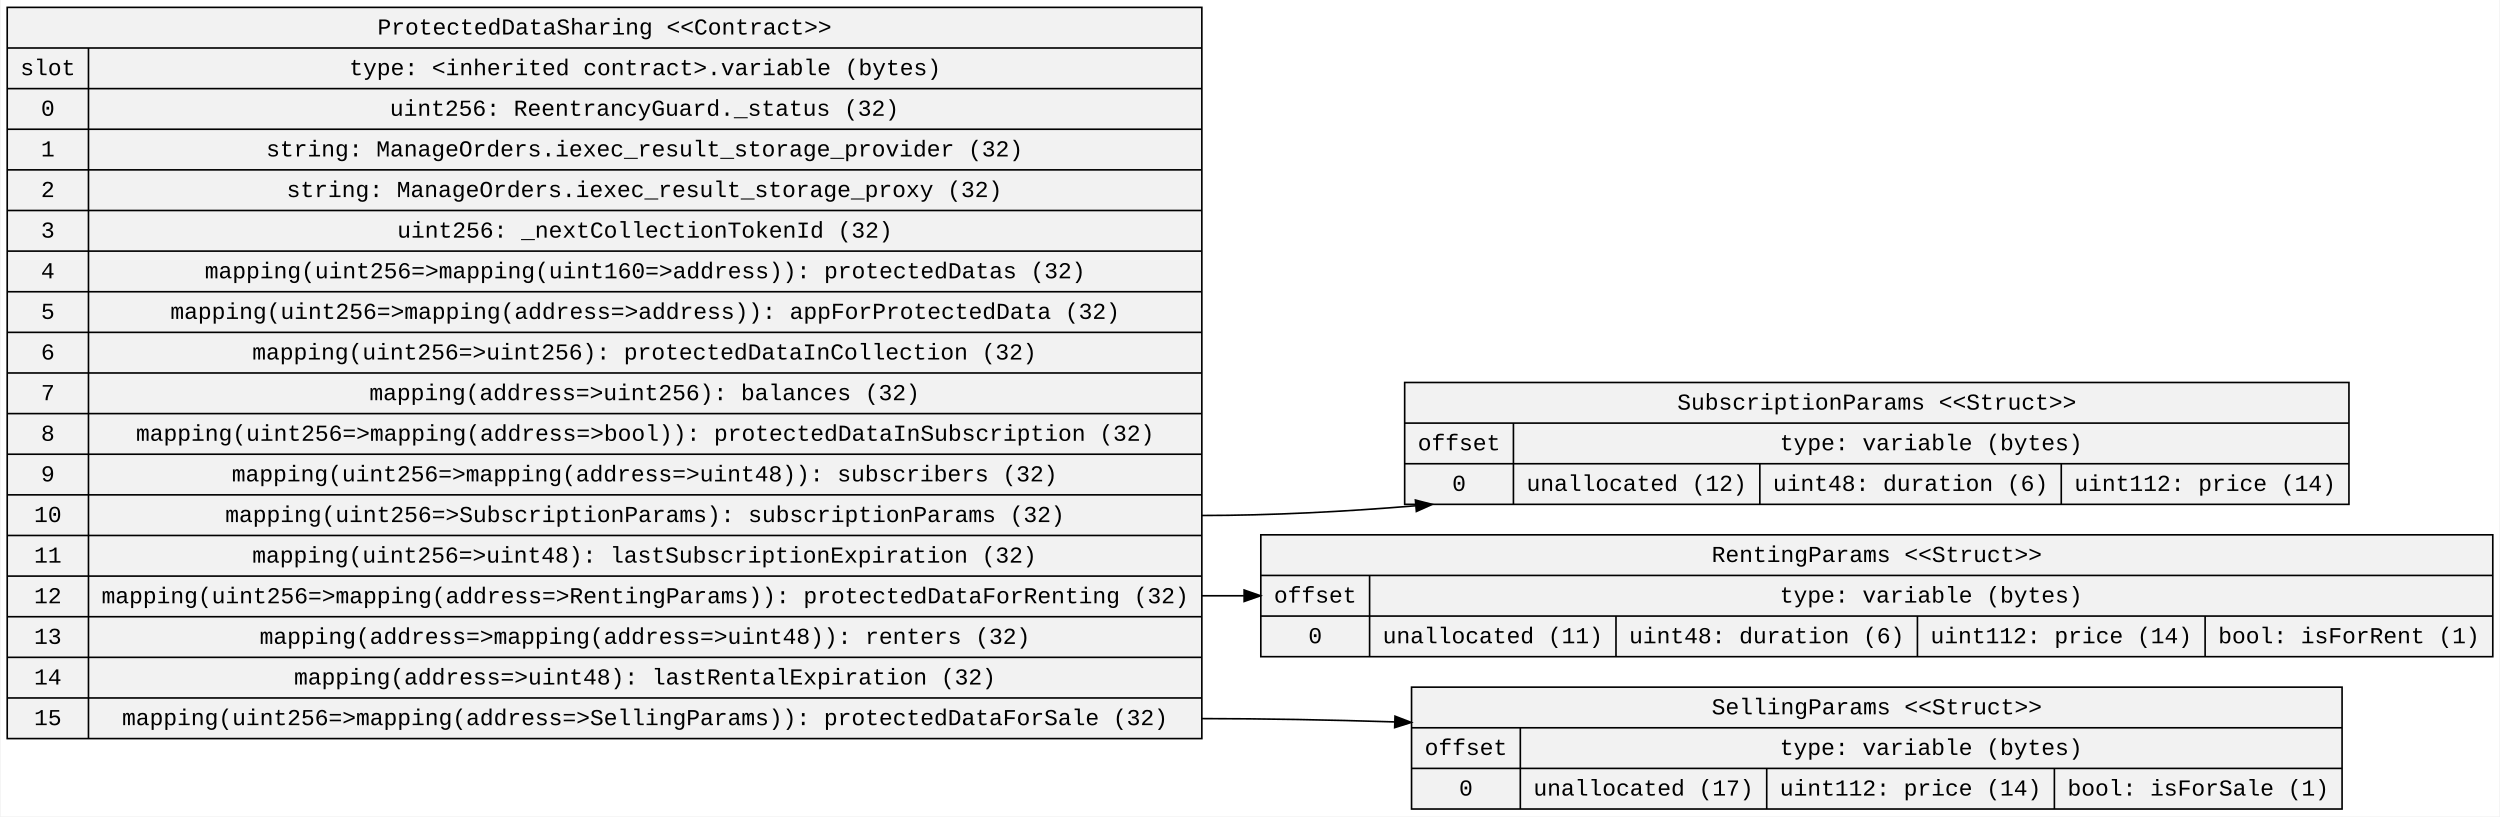
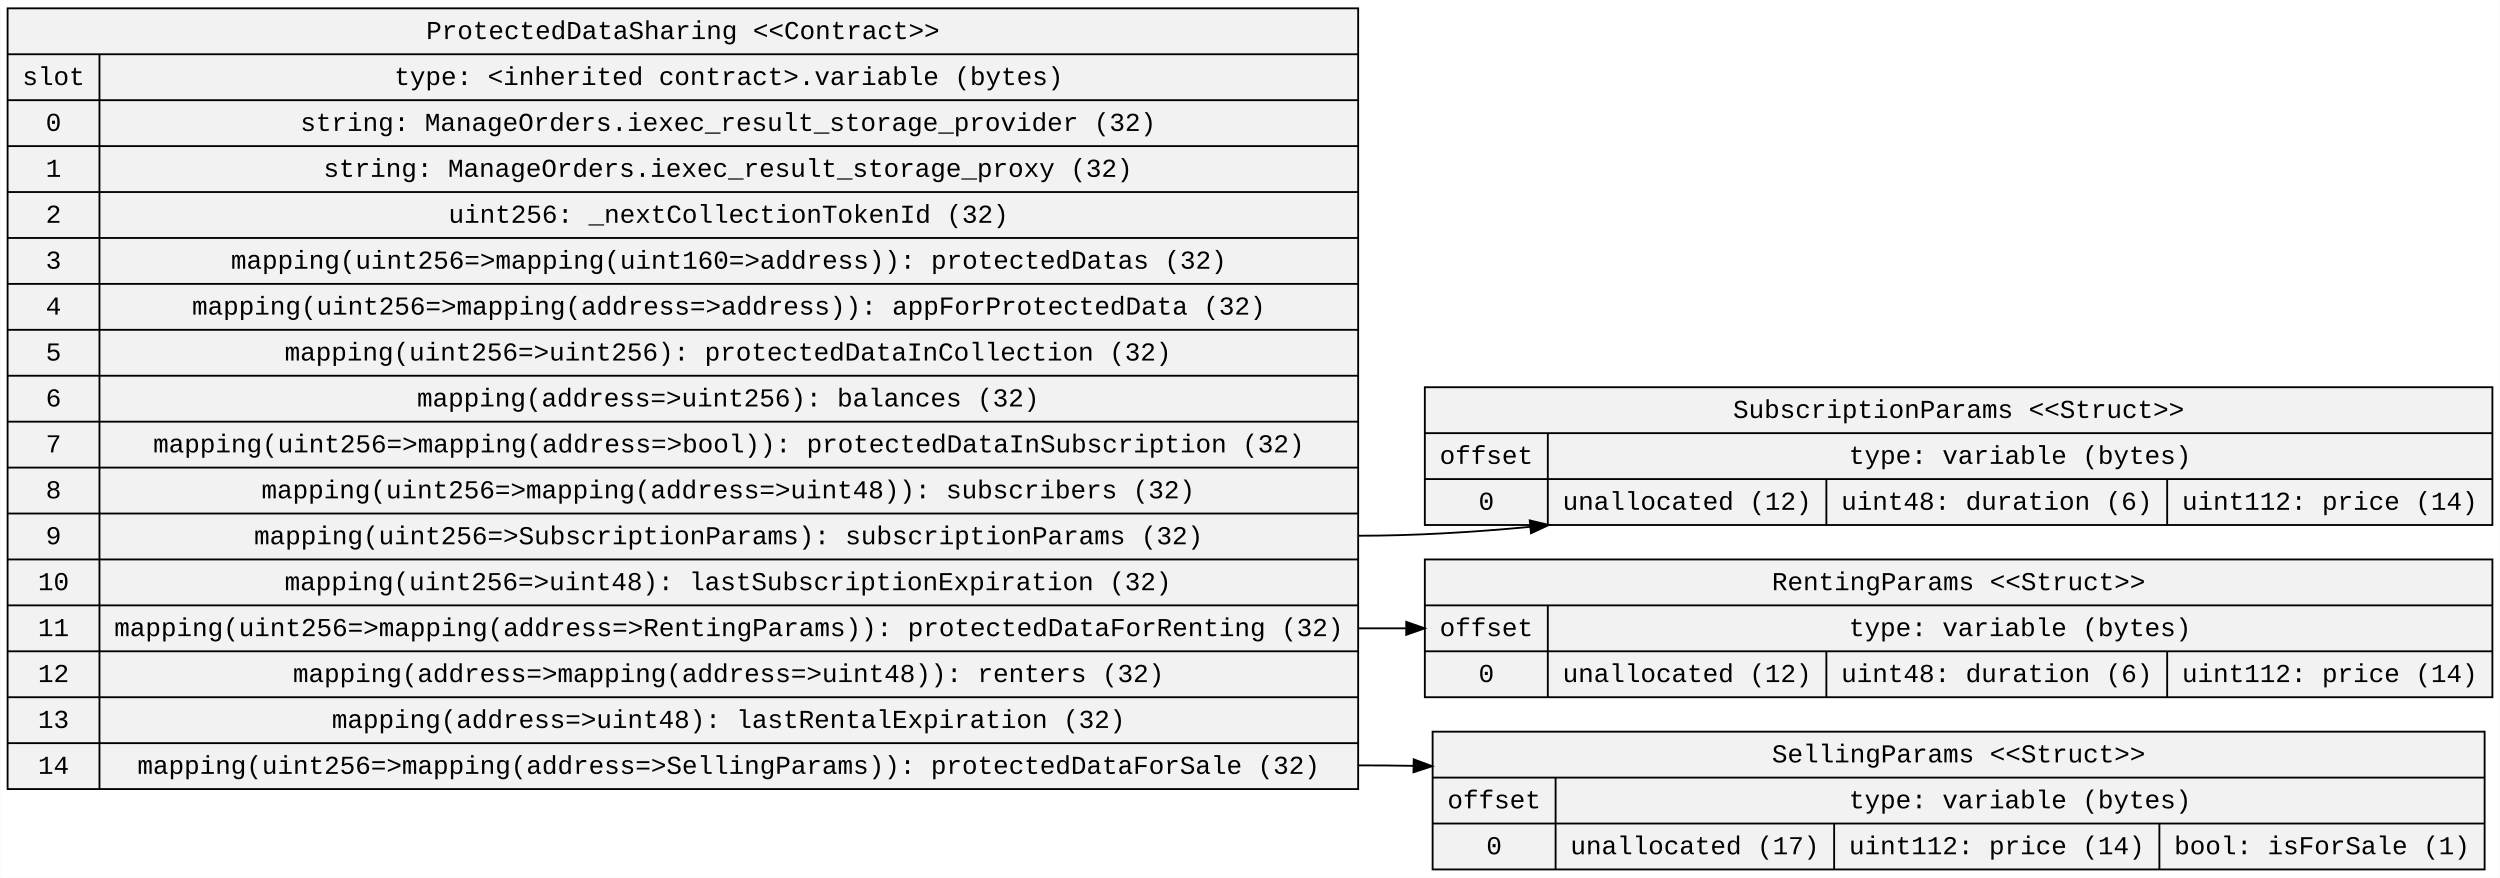
- <svg xmlns="http://www.w3.org/2000/svg" width="1525pt" height="498pt" viewBox="0.00 0.00 1525.42 498.40">
-   <g id="graph0" class="graph" transform="scale(1 1) rotate(0) translate(4 494.4)">
-     <polygon fill="white" stroke="transparent" points="-4,4 -4,-494.4 1521.42,-494.4 1521.42,4 -4,4" />
+ <svg xmlns="http://www.w3.org/2000/svg" width="1350pt" height="474pt" viewBox="0.00 0.00 1349.80 474.00">
+   <g id="graph0" class="graph" transform="scale(1 1) rotate(0) translate(4 470)">
+     <polygon fill="white" stroke="transparent" points="-4,4 -4,-470 1345.8,-470 1345.8,4 -4,4" />
    <g id="node1" class="node">
-       <polygon fill="#f2f2f2" stroke="black" points="0,-43.5 0,-489.9 729.31,-489.9 729.31,-43.5 0,-43.5" />
-       <text text-anchor="middle" x="364.66" y="-473.3" font-family="Courier New" font-size="14.00">ProtectedDataSharing &lt;&lt;Contract&gt;&gt;</text>
-       <polyline fill="none" stroke="black" points="0,-465.1 729.31,-465.1 " />
-       <text text-anchor="middle" x="24.8" y="-448.5" font-family="Courier New" font-size="14.00">slot</text>
-       <polyline fill="none" stroke="black" points="0,-440.3 49.61,-440.3 " />
-       <text text-anchor="middle" x="24.8" y="-423.7" font-family="Courier New" font-size="14.00">0</text>
-       <polyline fill="none" stroke="black" points="0,-415.5 49.61,-415.5 " />
-       <text text-anchor="middle" x="24.8" y="-398.9" font-family="Courier New" font-size="14.00">1</text>
-       <polyline fill="none" stroke="black" points="0,-390.7 49.61,-390.7 " />
-       <text text-anchor="middle" x="24.8" y="-374.1" font-family="Courier New" font-size="14.00">2</text>
-       <polyline fill="none" stroke="black" points="0,-365.9 49.61,-365.9 " />
-       <text text-anchor="middle" x="24.8" y="-349.3" font-family="Courier New" font-size="14.00">3</text>
-       <polyline fill="none" stroke="black" points="0,-341.1 49.61,-341.1 " />
-       <text text-anchor="middle" x="24.8" y="-324.5" font-family="Courier New" font-size="14.00">4</text>
-       <polyline fill="none" stroke="black" points="0,-316.3 49.61,-316.3 " />
-       <text text-anchor="middle" x="24.8" y="-299.7" font-family="Courier New" font-size="14.00">5</text>
-       <polyline fill="none" stroke="black" points="0,-291.5 49.61,-291.5 " />
-       <text text-anchor="middle" x="24.8" y="-274.9" font-family="Courier New" font-size="14.00">6</text>
-       <polyline fill="none" stroke="black" points="0,-266.7 49.61,-266.7 " />
-       <text text-anchor="middle" x="24.8" y="-250.1" font-family="Courier New" font-size="14.00">7</text>
-       <polyline fill="none" stroke="black" points="0,-241.9 49.61,-241.9 " />
-       <text text-anchor="middle" x="24.8" y="-225.3" font-family="Courier New" font-size="14.00">8</text>
-       <polyline fill="none" stroke="black" points="0,-217.1 49.61,-217.1 " />
-       <text text-anchor="middle" x="24.8" y="-200.5" font-family="Courier New" font-size="14.00">9</text>
-       <polyline fill="none" stroke="black" points="0,-192.3 49.61,-192.3 " />
-       <text text-anchor="middle" x="24.8" y="-175.7" font-family="Courier New" font-size="14.00">10</text>
-       <polyline fill="none" stroke="black" points="0,-167.5 49.61,-167.5 " />
-       <text text-anchor="middle" x="24.8" y="-150.9" font-family="Courier New" font-size="14.00">11</text>
-       <polyline fill="none" stroke="black" points="0,-142.7 49.61,-142.7 " />
-       <text text-anchor="middle" x="24.8" y="-126.1" font-family="Courier New" font-size="14.00">12</text>
-       <polyline fill="none" stroke="black" points="0,-117.9 49.61,-117.9 " />
-       <text text-anchor="middle" x="24.8" y="-101.3" font-family="Courier New" font-size="14.00">13</text>
-       <polyline fill="none" stroke="black" points="0,-93.1 49.61,-93.1 " />
-       <text text-anchor="middle" x="24.8" y="-76.5" font-family="Courier New" font-size="14.00">14</text>
-       <polyline fill="none" stroke="black" points="0,-68.3 49.61,-68.3 " />
-       <text text-anchor="middle" x="24.8" y="-51.7" font-family="Courier New" font-size="14.00">15</text>
-       <polyline fill="none" stroke="black" points="49.61,-43.5 49.61,-465.1 " />
-       <text text-anchor="middle" x="389.46" y="-448.5" font-family="Courier New" font-size="14.00">type: &lt;inherited contract&gt;.variable (bytes)</text>
-       <polyline fill="none" stroke="black" points="49.61,-440.3 729.31,-440.3 " />
-       <text text-anchor="middle" x="389.03" y="-423.7" font-family="Courier New" font-size="14.00">uint256: ReentrancyGuard._status (32)</text>
-       <polyline fill="none" stroke="black" points="49.61,-415.5 729.31,-415.5 " />
-       <text text-anchor="middle" x="389.14" y="-398.9" font-family="Courier New" font-size="14.00">string: ManageOrders.iexec_result_storage_provider (32)</text>
-       <polyline fill="none" stroke="black" points="49.61,-390.7 729.31,-390.7 " />
-       <text text-anchor="middle" x="389.04" y="-374.1" font-family="Courier New" font-size="14.00">string: ManageOrders.iexec_result_storage_proxy (32)</text>
-       <polyline fill="none" stroke="black" points="49.61,-365.9 729.31,-365.9 " />
-       <text text-anchor="middle" x="389.33" y="-349.3" font-family="Courier New" font-size="14.00">uint256: _nextCollectionTokenId (32)</text>
-       <polyline fill="none" stroke="black" points="49.61,-341.1 729.31,-341.1 " />
-       <text text-anchor="middle" x="389.45" y="-324.5" font-family="Courier New" font-size="14.00">mapping(uint256=&gt;mapping(uint160=&gt;address)): protectedDatas (32)</text>
-       <polyline fill="none" stroke="black" points="49.61,-316.3 729.31,-316.3 " />
-       <text text-anchor="middle" x="389.45" y="-299.7" font-family="Courier New" font-size="14.00">mapping(uint256=&gt;mapping(address=&gt;address)): appForProtectedData (32)</text>
-       <polyline fill="none" stroke="black" points="49.61,-291.5 729.31,-291.5 " />
-       <text text-anchor="middle" x="389.04" y="-274.9" font-family="Courier New" font-size="14.00">mapping(uint256=&gt;uint256): protectedDataInCollection (32)</text>
-       <polyline fill="none" stroke="black" points="49.61,-266.7 729.31,-266.7 " />
-       <text text-anchor="middle" x="389.13" y="-250.1" font-family="Courier New" font-size="14.00">mapping(address=&gt;uint256): balances (32)</text>
-       <polyline fill="none" stroke="black" points="49.61,-241.9 729.31,-241.9 " />
-       <text text-anchor="middle" x="389.46" y="-225.3" font-family="Courier New" font-size="14.00">mapping(uint256=&gt;mapping(address=&gt;bool)): protectedDataInSubscription (32)</text>
-       <polyline fill="none" stroke="black" points="49.61,-217.1 729.31,-217.1 " />
-       <text text-anchor="middle" x="389.15" y="-200.5" font-family="Courier New" font-size="14.00">mapping(uint256=&gt;mapping(address=&gt;uint48)): subscribers (32)</text>
-       <polyline fill="none" stroke="black" points="49.61,-192.3 729.31,-192.3 " />
-       <text text-anchor="middle" x="389.35" y="-175.7" font-family="Courier New" font-size="14.00">mapping(uint256=&gt;SubscriptionParams): subscriptionParams (32)</text>
-       <polyline fill="none" stroke="black" points="49.61,-167.5 729.31,-167.5 " />
-       <text text-anchor="middle" x="389.04" y="-150.9" font-family="Courier New" font-size="14.00">mapping(uint256=&gt;uint48): lastSubscriptionExpiration (32)</text>
-       <polyline fill="none" stroke="black" points="49.61,-142.7 729.31,-142.7 " />
-       <text text-anchor="middle" x="389.46" y="-126.1" font-family="Courier New" font-size="14.00">mapping(uint256=&gt;mapping(address=&gt;RentingParams)): protectedDataForRenting (32)</text>
-       <polyline fill="none" stroke="black" points="49.61,-117.9 729.31,-117.9 " />
-       <text text-anchor="middle" x="389.34" y="-101.3" font-family="Courier New" font-size="14.00">mapping(address=&gt;mapping(address=&gt;uint48)): renters (32)</text>
-       <polyline fill="none" stroke="black" points="49.61,-93.1 729.31,-93.1 " />
-       <text text-anchor="middle" x="389.34" y="-76.5" font-family="Courier New" font-size="14.00">mapping(address=&gt;uint48): lastRentalExpiration (32)</text>
-       <polyline fill="none" stroke="black" points="49.61,-68.3 729.31,-68.3 " />
-       <text text-anchor="middle" x="389.36" y="-51.7" font-family="Courier New" font-size="14.00">mapping(uint256=&gt;mapping(address=&gt;SellingParams)): protectedDataForSale (32)</text>
+       <polygon fill="#f2f2f2" stroke="black" points="0,-43.9 0,-465.5 729.31,-465.5 729.31,-43.9 0,-43.9" />
+       <text text-anchor="middle" x="364.66" y="-448.9" font-family="Courier New" font-size="14.00">ProtectedDataSharing &lt;&lt;Contract&gt;&gt;</text>
+       <polyline fill="none" stroke="black" points="0,-440.7 729.31,-440.7 " />
+       <text text-anchor="middle" x="24.8" y="-424.1" font-family="Courier New" font-size="14.00">slot</text>
+       <polyline fill="none" stroke="black" points="0,-415.9 49.61,-415.9 " />
+       <text text-anchor="middle" x="24.8" y="-399.3" font-family="Courier New" font-size="14.00">0</text>
+       <polyline fill="none" stroke="black" points="0,-391.1 49.61,-391.1 " />
+       <text text-anchor="middle" x="24.8" y="-374.5" font-family="Courier New" font-size="14.00">1</text>
+       <polyline fill="none" stroke="black" points="0,-366.3 49.61,-366.3 " />
+       <text text-anchor="middle" x="24.8" y="-349.7" font-family="Courier New" font-size="14.00">2</text>
+       <polyline fill="none" stroke="black" points="0,-341.5 49.61,-341.5 " />
+       <text text-anchor="middle" x="24.8" y="-324.9" font-family="Courier New" font-size="14.00">3</text>
+       <polyline fill="none" stroke="black" points="0,-316.7 49.61,-316.7 " />
+       <text text-anchor="middle" x="24.8" y="-300.1" font-family="Courier New" font-size="14.00">4</text>
+       <polyline fill="none" stroke="black" points="0,-291.9 49.61,-291.9 " />
+       <text text-anchor="middle" x="24.8" y="-275.3" font-family="Courier New" font-size="14.00">5</text>
+       <polyline fill="none" stroke="black" points="0,-267.1 49.61,-267.1 " />
+       <text text-anchor="middle" x="24.8" y="-250.5" font-family="Courier New" font-size="14.00">6</text>
+       <polyline fill="none" stroke="black" points="0,-242.3 49.61,-242.3 " />
+       <text text-anchor="middle" x="24.8" y="-225.7" font-family="Courier New" font-size="14.00">7</text>
+       <polyline fill="none" stroke="black" points="0,-217.5 49.61,-217.5 " />
+       <text text-anchor="middle" x="24.8" y="-200.9" font-family="Courier New" font-size="14.00">8</text>
+       <polyline fill="none" stroke="black" points="0,-192.7 49.61,-192.7 " />
+       <text text-anchor="middle" x="24.8" y="-176.1" font-family="Courier New" font-size="14.00">9</text>
+       <polyline fill="none" stroke="black" points="0,-167.9 49.61,-167.9 " />
+       <text text-anchor="middle" x="24.8" y="-151.3" font-family="Courier New" font-size="14.00">10</text>
+       <polyline fill="none" stroke="black" points="0,-143.1 49.61,-143.1 " />
+       <text text-anchor="middle" x="24.8" y="-126.5" font-family="Courier New" font-size="14.00">11</text>
+       <polyline fill="none" stroke="black" points="0,-118.3 49.61,-118.3 " />
+       <text text-anchor="middle" x="24.8" y="-101.7" font-family="Courier New" font-size="14.00">12</text>
+       <polyline fill="none" stroke="black" points="0,-93.5 49.61,-93.5 " />
+       <text text-anchor="middle" x="24.8" y="-76.9" font-family="Courier New" font-size="14.00">13</text>
+       <polyline fill="none" stroke="black" points="0,-68.7 49.61,-68.7 " />
+       <text text-anchor="middle" x="24.8" y="-52.1" font-family="Courier New" font-size="14.00">14</text>
+       <polyline fill="none" stroke="black" points="49.61,-43.9 49.61,-440.7 " />
+       <text text-anchor="middle" x="389.46" y="-424.1" font-family="Courier New" font-size="14.00">type: &lt;inherited contract&gt;.variable (bytes)</text>
+       <polyline fill="none" stroke="black" points="49.61,-415.9 729.31,-415.9 " />
+       <text text-anchor="middle" x="389.14" y="-399.3" font-family="Courier New" font-size="14.00">string: ManageOrders.iexec_result_storage_provider (32)</text>
+       <polyline fill="none" stroke="black" points="49.61,-391.1 729.31,-391.1 " />
+       <text text-anchor="middle" x="389.04" y="-374.5" font-family="Courier New" font-size="14.00">string: ManageOrders.iexec_result_storage_proxy (32)</text>
+       <polyline fill="none" stroke="black" points="49.61,-366.3 729.31,-366.3 " />
+       <text text-anchor="middle" x="389.33" y="-349.7" font-family="Courier New" font-size="14.00">uint256: _nextCollectionTokenId (32)</text>
+       <polyline fill="none" stroke="black" points="49.61,-341.5 729.31,-341.5 " />
+       <text text-anchor="middle" x="389.45" y="-324.9" font-family="Courier New" font-size="14.00">mapping(uint256=&gt;mapping(uint160=&gt;address)): protectedDatas (32)</text>
+       <polyline fill="none" stroke="black" points="49.61,-316.7 729.31,-316.7 " />
+       <text text-anchor="middle" x="389.45" y="-300.1" font-family="Courier New" font-size="14.00">mapping(uint256=&gt;mapping(address=&gt;address)): appForProtectedData (32)</text>
+       <polyline fill="none" stroke="black" points="49.61,-291.9 729.31,-291.9 " />
+       <text text-anchor="middle" x="389.04" y="-275.3" font-family="Courier New" font-size="14.00">mapping(uint256=&gt;uint256): protectedDataInCollection (32)</text>
+       <polyline fill="none" stroke="black" points="49.61,-267.1 729.31,-267.1 " />
+       <text text-anchor="middle" x="389.13" y="-250.5" font-family="Courier New" font-size="14.00">mapping(address=&gt;uint256): balances (32)</text>
+       <polyline fill="none" stroke="black" points="49.61,-242.3 729.31,-242.3 " />
+       <text text-anchor="middle" x="389.46" y="-225.7" font-family="Courier New" font-size="14.00">mapping(uint256=&gt;mapping(address=&gt;bool)): protectedDataInSubscription (32)</text>
+       <polyline fill="none" stroke="black" points="49.61,-217.5 729.31,-217.5 " />
+       <text text-anchor="middle" x="389.15" y="-200.9" font-family="Courier New" font-size="14.00">mapping(uint256=&gt;mapping(address=&gt;uint48)): subscribers (32)</text>
+       <polyline fill="none" stroke="black" points="49.61,-192.7 729.31,-192.7 " />
+       <text text-anchor="middle" x="389.35" y="-176.1" font-family="Courier New" font-size="14.00">mapping(uint256=&gt;SubscriptionParams): subscriptionParams (32)</text>
+       <polyline fill="none" stroke="black" points="49.61,-167.9 729.31,-167.9 " />
+       <text text-anchor="middle" x="389.04" y="-151.3" font-family="Courier New" font-size="14.00">mapping(uint256=&gt;uint48): lastSubscriptionExpiration (32)</text>
+       <polyline fill="none" stroke="black" points="49.61,-143.1 729.31,-143.1 " />
+       <text text-anchor="middle" x="389.46" y="-126.5" font-family="Courier New" font-size="14.00">mapping(uint256=&gt;mapping(address=&gt;RentingParams)): protectedDataForRenting (32)</text>
+       <polyline fill="none" stroke="black" points="49.61,-118.3 729.31,-118.3 " />
+       <text text-anchor="middle" x="389.34" y="-101.7" font-family="Courier New" font-size="14.00">mapping(address=&gt;mapping(address=&gt;uint48)): renters (32)</text>
+       <polyline fill="none" stroke="black" points="49.61,-93.5 729.31,-93.5 " />
+       <text text-anchor="middle" x="389.34" y="-76.9" font-family="Courier New" font-size="14.00">mapping(address=&gt;uint48): lastRentalExpiration (32)</text>
+       <polyline fill="none" stroke="black" points="49.61,-68.7 729.31,-68.7 " />
+       <text text-anchor="middle" x="389.36" y="-52.1" font-family="Courier New" font-size="14.00">mapping(uint256=&gt;mapping(address=&gt;SellingParams)): protectedDataForSale (32)</text>
    </g>
    <g id="node2" class="node">
-       <polygon fill="#f2f2f2" stroke="black" points="853.13,-186.5 853.13,-260.9 1429.61,-260.9 1429.61,-186.5 853.13,-186.5" />
-       <text text-anchor="middle" x="1141.37" y="-244.3" font-family="Courier New" font-size="14.00">SubscriptionParams &lt;&lt;Struct&gt;&gt;</text>
-       <polyline fill="none" stroke="black" points="853.13,-236.1 1429.61,-236.1 " />
-       <text text-anchor="middle" x="886.33" y="-219.5" font-family="Courier New" font-size="14.00">offset</text>
-       <polyline fill="none" stroke="black" points="853.13,-211.3 919.53,-211.3 " />
-       <text text-anchor="middle" x="886.33" y="-194.7" font-family="Courier New" font-size="14.00">0</text>
-       <polyline fill="none" stroke="black" points="919.53,-186.5 919.53,-236.1 " />
-       <text text-anchor="middle" x="1174.57" y="-219.5" font-family="Courier New" font-size="14.00">type: variable (bytes)</text>
-       <polyline fill="none" stroke="black" points="919.53,-211.3 1429.61,-211.3 " />
-       <text text-anchor="middle" x="994.75" y="-194.7" font-family="Courier New" font-size="14.00">unallocated (12)</text>
-       <polyline fill="none" stroke="black" points="1069.96,-186.5 1069.96,-211.3 " />
-       <text text-anchor="middle" x="1161.97" y="-194.7" font-family="Courier New" font-size="14.00">uint48: duration (6)</text>
-       <polyline fill="none" stroke="black" points="1253.98,-186.5 1253.98,-211.3 " />
-       <text text-anchor="middle" x="1341.8" y="-194.7" font-family="Courier New" font-size="14.00">uint112: price (14)</text>
+       <polygon fill="#f2f2f2" stroke="black" points="765.31,-186.5 765.31,-260.9 1341.8,-260.9 1341.8,-186.5 765.31,-186.5" />
+       <text text-anchor="middle" x="1053.56" y="-244.3" font-family="Courier New" font-size="14.00">SubscriptionParams &lt;&lt;Struct&gt;&gt;</text>
+       <polyline fill="none" stroke="black" points="765.31,-236.1 1341.8,-236.1 " />
+       <text text-anchor="middle" x="798.52" y="-219.5" font-family="Courier New" font-size="14.00">offset</text>
+       <polyline fill="none" stroke="black" points="765.31,-211.3 831.72,-211.3 " />
+       <text text-anchor="middle" x="798.52" y="-194.7" font-family="Courier New" font-size="14.00">0</text>
+       <polyline fill="none" stroke="black" points="831.72,-186.5 831.72,-236.1 " />
+       <text text-anchor="middle" x="1086.76" y="-219.5" font-family="Courier New" font-size="14.00">type: variable (bytes)</text>
+       <polyline fill="none" stroke="black" points="831.72,-211.3 1341.8,-211.3 " />
+       <text text-anchor="middle" x="906.93" y="-194.7" font-family="Courier New" font-size="14.00">unallocated (12)</text>
+       <polyline fill="none" stroke="black" points="982.14,-186.5 982.14,-211.3 " />
+       <text text-anchor="middle" x="1074.16" y="-194.7" font-family="Courier New" font-size="14.00">uint48: duration (6)</text>
+       <polyline fill="none" stroke="black" points="1166.17,-186.5 1166.17,-211.3 " />
+       <text text-anchor="middle" x="1253.98" y="-194.7" font-family="Courier New" font-size="14.00">uint112: price (14)</text>
    </g>
    <g id="edge1" class="edge">
-       <path fill="none" stroke="black" d="M729.31,-179.7C771.59,-179.7 816.18,-182.03 859.78,-185.62" />
-       <polygon fill="black" stroke="black" points="859.69,-189.12 869.95,-186.48 860.28,-182.15 859.69,-189.12" />
+       <path fill="none" stroke="black" d="M729.31,-180.7C759.45,-180.7 791.04,-182.56 822.16,-185.51" />
+       <polygon fill="black" stroke="black" points="821.95,-189 832.25,-186.5 822.64,-182.04 821.95,-189" />
    </g>
    <g id="node3" class="node">
-       <polygon fill="#f2f2f2" stroke="black" points="765.31,-93.5 765.31,-167.9 1517.42,-167.9 1517.42,-93.5 765.31,-93.5" />
-       <text text-anchor="middle" x="1141.37" y="-151.3" font-family="Courier New" font-size="14.00">RentingParams &lt;&lt;Struct&gt;&gt;</text>
-       <polyline fill="none" stroke="black" points="765.31,-143.1 1517.42,-143.1 " />
+       <polygon fill="#f2f2f2" stroke="black" points="765.31,-93.5 765.31,-167.9 1341.8,-167.9 1341.8,-93.5 765.31,-93.5" />
+       <text text-anchor="middle" x="1053.56" y="-151.3" font-family="Courier New" font-size="14.00">RentingParams &lt;&lt;Struct&gt;&gt;</text>
+       <polyline fill="none" stroke="black" points="765.31,-143.1 1341.8,-143.1 " />
      <text text-anchor="middle" x="798.52" y="-126.5" font-family="Courier New" font-size="14.00">offset</text>
      <polyline fill="none" stroke="black" points="765.31,-118.3 831.72,-118.3 " />
      <text text-anchor="middle" x="798.52" y="-101.7" font-family="Courier New" font-size="14.00">0</text>
      <polyline fill="none" stroke="black" points="831.72,-93.5 831.72,-143.1 " />
-       <text text-anchor="middle" x="1174.57" y="-126.5" font-family="Courier New" font-size="14.00">type: variable (bytes)</text>
-       <polyline fill="none" stroke="black" points="831.72,-118.3 1517.42,-118.3 " />
-       <text text-anchor="middle" x="906.93" y="-101.7" font-family="Courier New" font-size="14.00">unallocated (11)</text>
+       <text text-anchor="middle" x="1086.76" y="-126.5" font-family="Courier New" font-size="14.00">type: variable (bytes)</text>
+       <polyline fill="none" stroke="black" points="831.72,-118.3 1341.8,-118.3 " />
+       <text text-anchor="middle" x="906.93" y="-101.7" font-family="Courier New" font-size="14.00">unallocated (12)</text>
      <polyline fill="none" stroke="black" points="982.14,-93.5 982.14,-118.3 " />
      <text text-anchor="middle" x="1074.16" y="-101.7" font-family="Courier New" font-size="14.00">uint48: duration (6)</text>
      <polyline fill="none" stroke="black" points="1166.17,-93.5 1166.17,-118.3 " />
      <text text-anchor="middle" x="1253.98" y="-101.7" font-family="Courier New" font-size="14.00">uint112: price (14)</text>
-       <polyline fill="none" stroke="black" points="1341.8,-93.5 1341.8,-118.3 " />
-       <text text-anchor="middle" x="1429.61" y="-101.7" font-family="Courier New" font-size="14.00">bool: isForRent (1)</text>
    </g>
    <g id="edge2" class="edge">
-       <path fill="none" stroke="black" d="M729.31,-130.7C737.78,-130.7 746.34,-130.7 754.97,-130.7" />
-       <polygon fill="black" stroke="black" points="755.13,-134.2 765.13,-130.7 755.13,-127.2 755.13,-134.2" />
+       <path fill="none" stroke="black" d="M729.31,-130.7C737.78,-130.7 746.38,-130.7 755.05,-130.7" />
+       <polygon fill="black" stroke="black" points="755.27,-134.2 765.27,-130.7 755.27,-127.2 755.27,-134.2" />
    </g>
    <g id="node4" class="node">
-       <polygon fill="#f2f2f2" stroke="black" points="857.33,-0.5 857.33,-74.9 1425.41,-74.9 1425.41,-0.5 857.33,-0.5" />
-       <text text-anchor="middle" x="1141.37" y="-58.3" font-family="Courier New" font-size="14.00">SellingParams &lt;&lt;Struct&gt;&gt;</text>
-       <polyline fill="none" stroke="black" points="857.33,-50.1 1425.41,-50.1 " />
-       <text text-anchor="middle" x="890.53" y="-33.5" font-family="Courier New" font-size="14.00">offset</text>
-       <polyline fill="none" stroke="black" points="857.33,-25.3 923.74,-25.3 " />
-       <text text-anchor="middle" x="890.53" y="-8.7" font-family="Courier New" font-size="14.00">0</text>
-       <polyline fill="none" stroke="black" points="923.74,-0.5 923.74,-50.1 " />
-       <text text-anchor="middle" x="1174.57" y="-33.5" font-family="Courier New" font-size="14.00">type: variable (bytes)</text>
-       <polyline fill="none" stroke="black" points="923.74,-25.3 1425.41,-25.3 " />
-       <text text-anchor="middle" x="998.95" y="-8.7" font-family="Courier New" font-size="14.00">unallocated (17)</text>
-       <polyline fill="none" stroke="black" points="1074.16,-0.5 1074.16,-25.3 " />
-       <text text-anchor="middle" x="1161.97" y="-8.7" font-family="Courier New" font-size="14.00">uint112: price (14)</text>
-       <polyline fill="none" stroke="black" points="1249.78,-0.5 1249.78,-25.3 " />
-       <text text-anchor="middle" x="1337.6" y="-8.7" font-family="Courier New" font-size="14.00">bool: isForSale (1)</text>
+       <polygon fill="#f2f2f2" stroke="black" points="769.51,-0.5 769.51,-74.9 1337.6,-74.9 1337.6,-0.5 769.51,-0.5" />
+       <text text-anchor="middle" x="1053.56" y="-58.3" font-family="Courier New" font-size="14.00">SellingParams &lt;&lt;Struct&gt;&gt;</text>
+       <polyline fill="none" stroke="black" points="769.51,-50.1 1337.6,-50.1 " />
+       <text text-anchor="middle" x="802.72" y="-33.5" font-family="Courier New" font-size="14.00">offset</text>
+       <polyline fill="none" stroke="black" points="769.51,-25.3 835.92,-25.3 " />
+       <text text-anchor="middle" x="802.72" y="-8.7" font-family="Courier New" font-size="14.00">0</text>
+       <polyline fill="none" stroke="black" points="835.92,-0.5 835.92,-50.1 " />
+       <text text-anchor="middle" x="1086.76" y="-33.5" font-family="Courier New" font-size="14.00">type: variable (bytes)</text>
+       <polyline fill="none" stroke="black" points="835.92,-25.3 1337.6,-25.3 " />
+       <text text-anchor="middle" x="911.13" y="-8.7" font-family="Courier New" font-size="14.00">unallocated (17)</text>
+       <polyline fill="none" stroke="black" points="986.34,-0.5 986.34,-25.3 " />
+       <text text-anchor="middle" x="1074.16" y="-8.7" font-family="Courier New" font-size="14.00">uint112: price (14)</text>
+       <polyline fill="none" stroke="black" points="1161.97,-0.5 1161.97,-25.3 " />
+       <text text-anchor="middle" x="1249.78" y="-8.7" font-family="Courier New" font-size="14.00">bool: isForSale (1)</text>
    </g>
    <g id="edge3" class="edge">
-       <path fill="none" stroke="black" d="M729.31,-55.7C767.42,-55.7 807.51,-54.92 847.08,-53.68" />
-       <polygon fill="black" stroke="black" points="847.24,-57.18 857.13,-53.36 847.02,-50.18 847.24,-57.18" />
+       <path fill="none" stroke="black" d="M729.31,-56.7C739.12,-56.7 749.08,-56.61 759.15,-56.45" />
+       <polygon fill="black" stroke="black" points="759.31,-59.95 769.24,-56.26 759.18,-52.95 759.31,-59.95" />
    </g>
  </g>
</svg>
